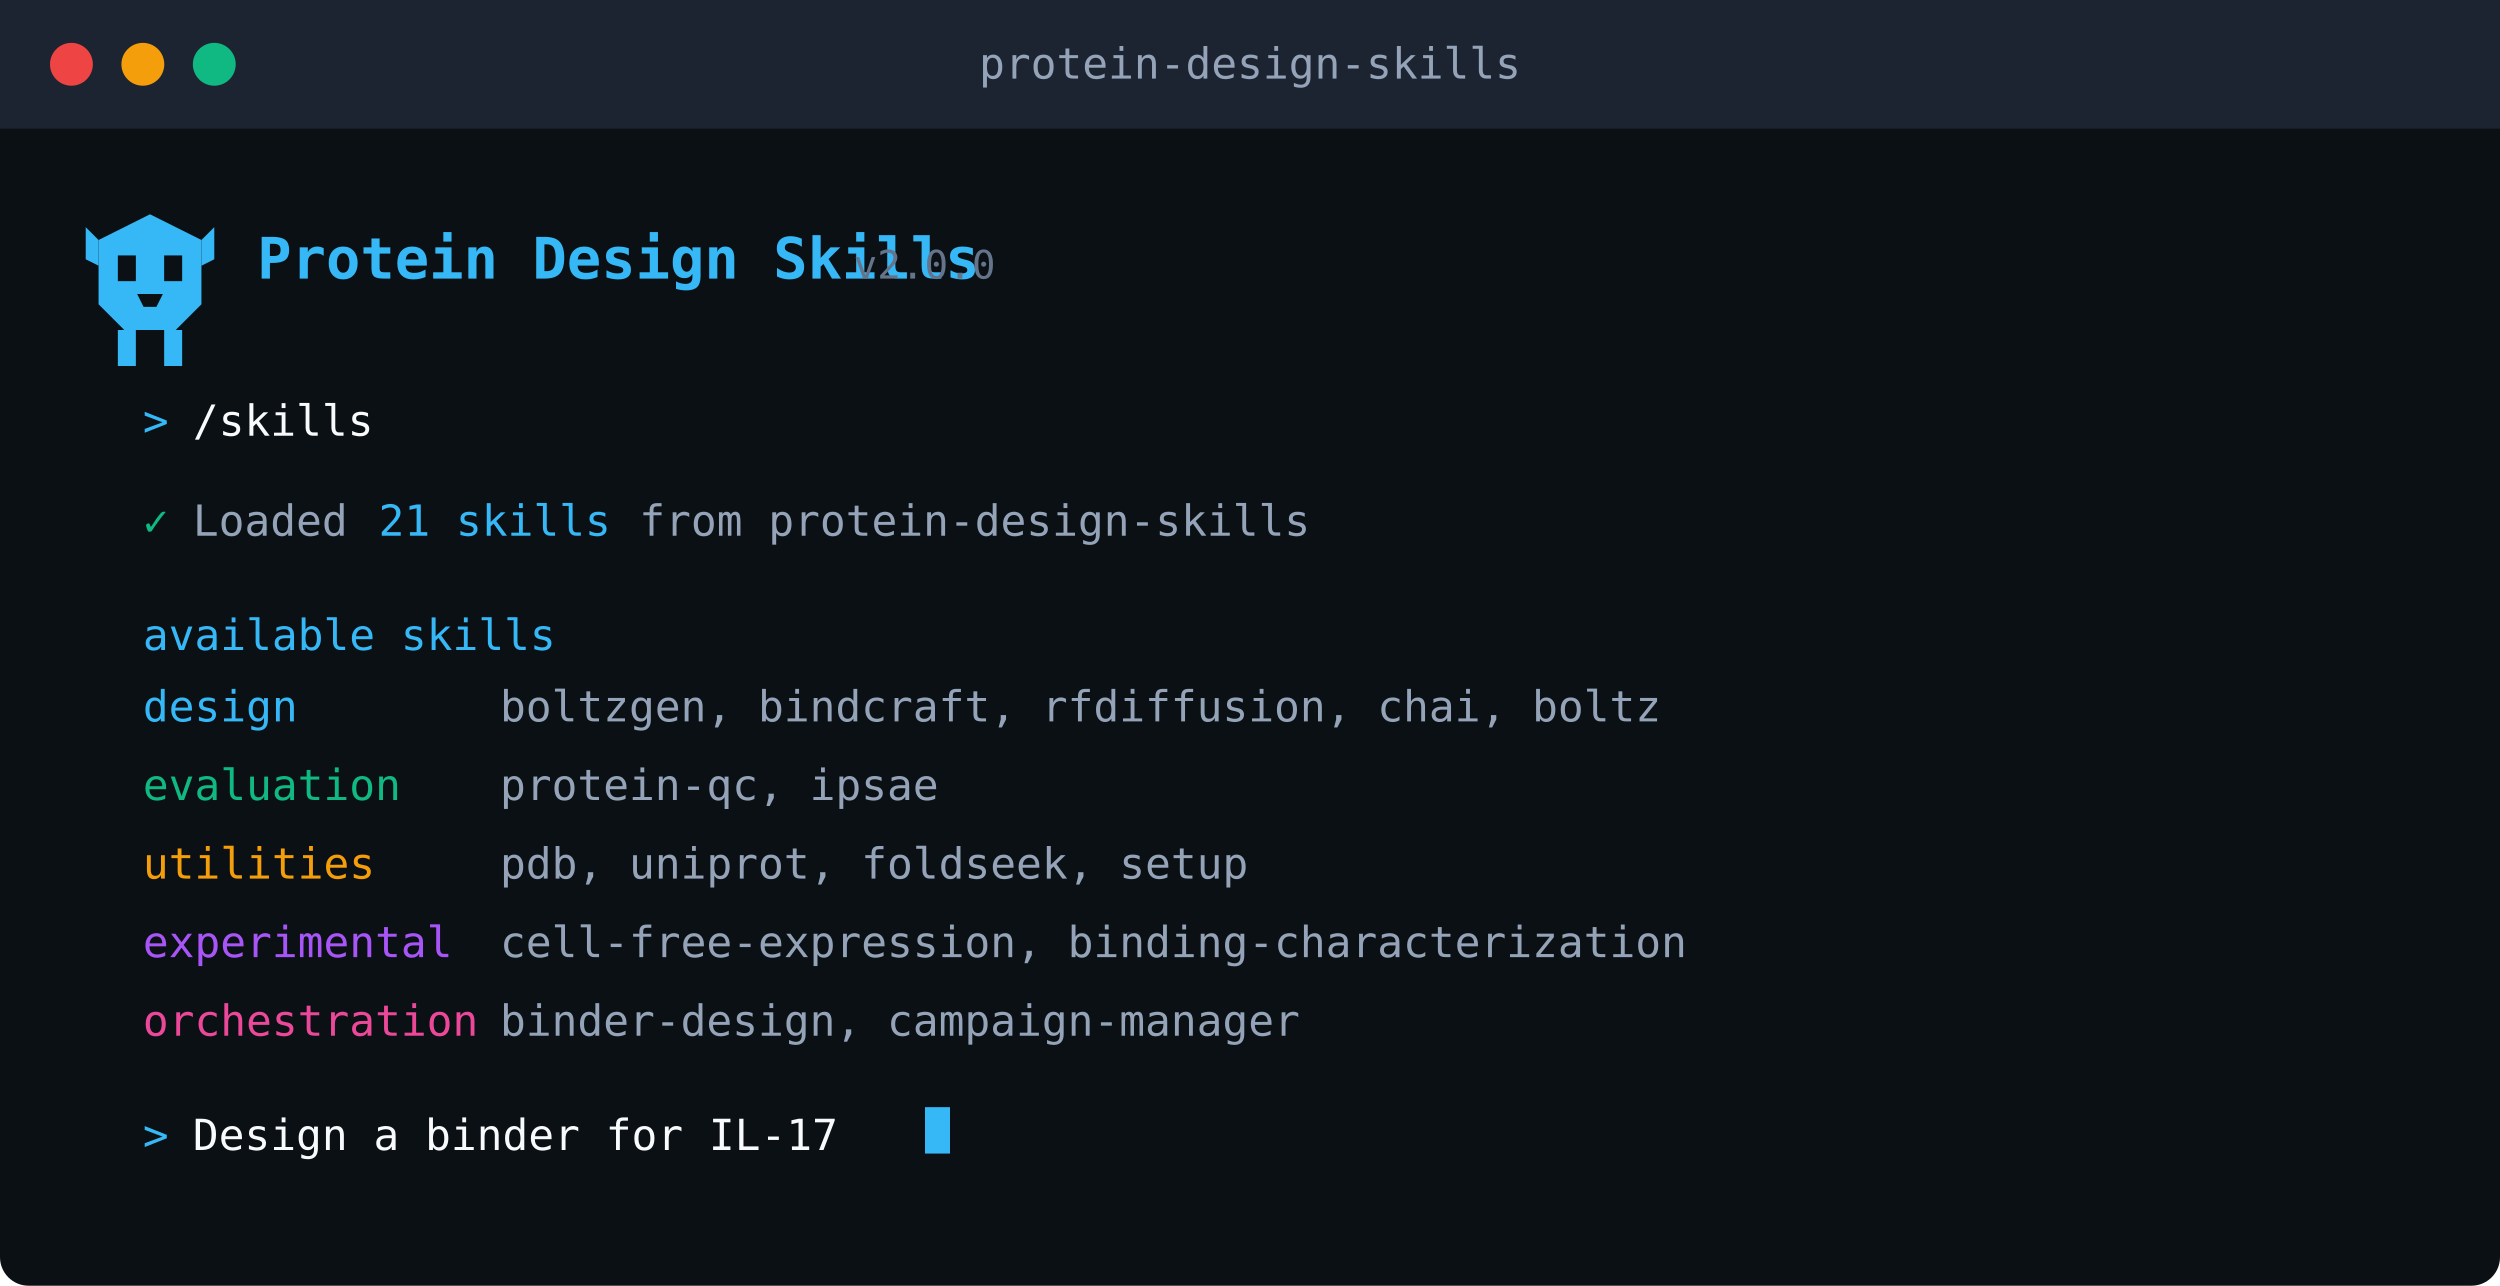
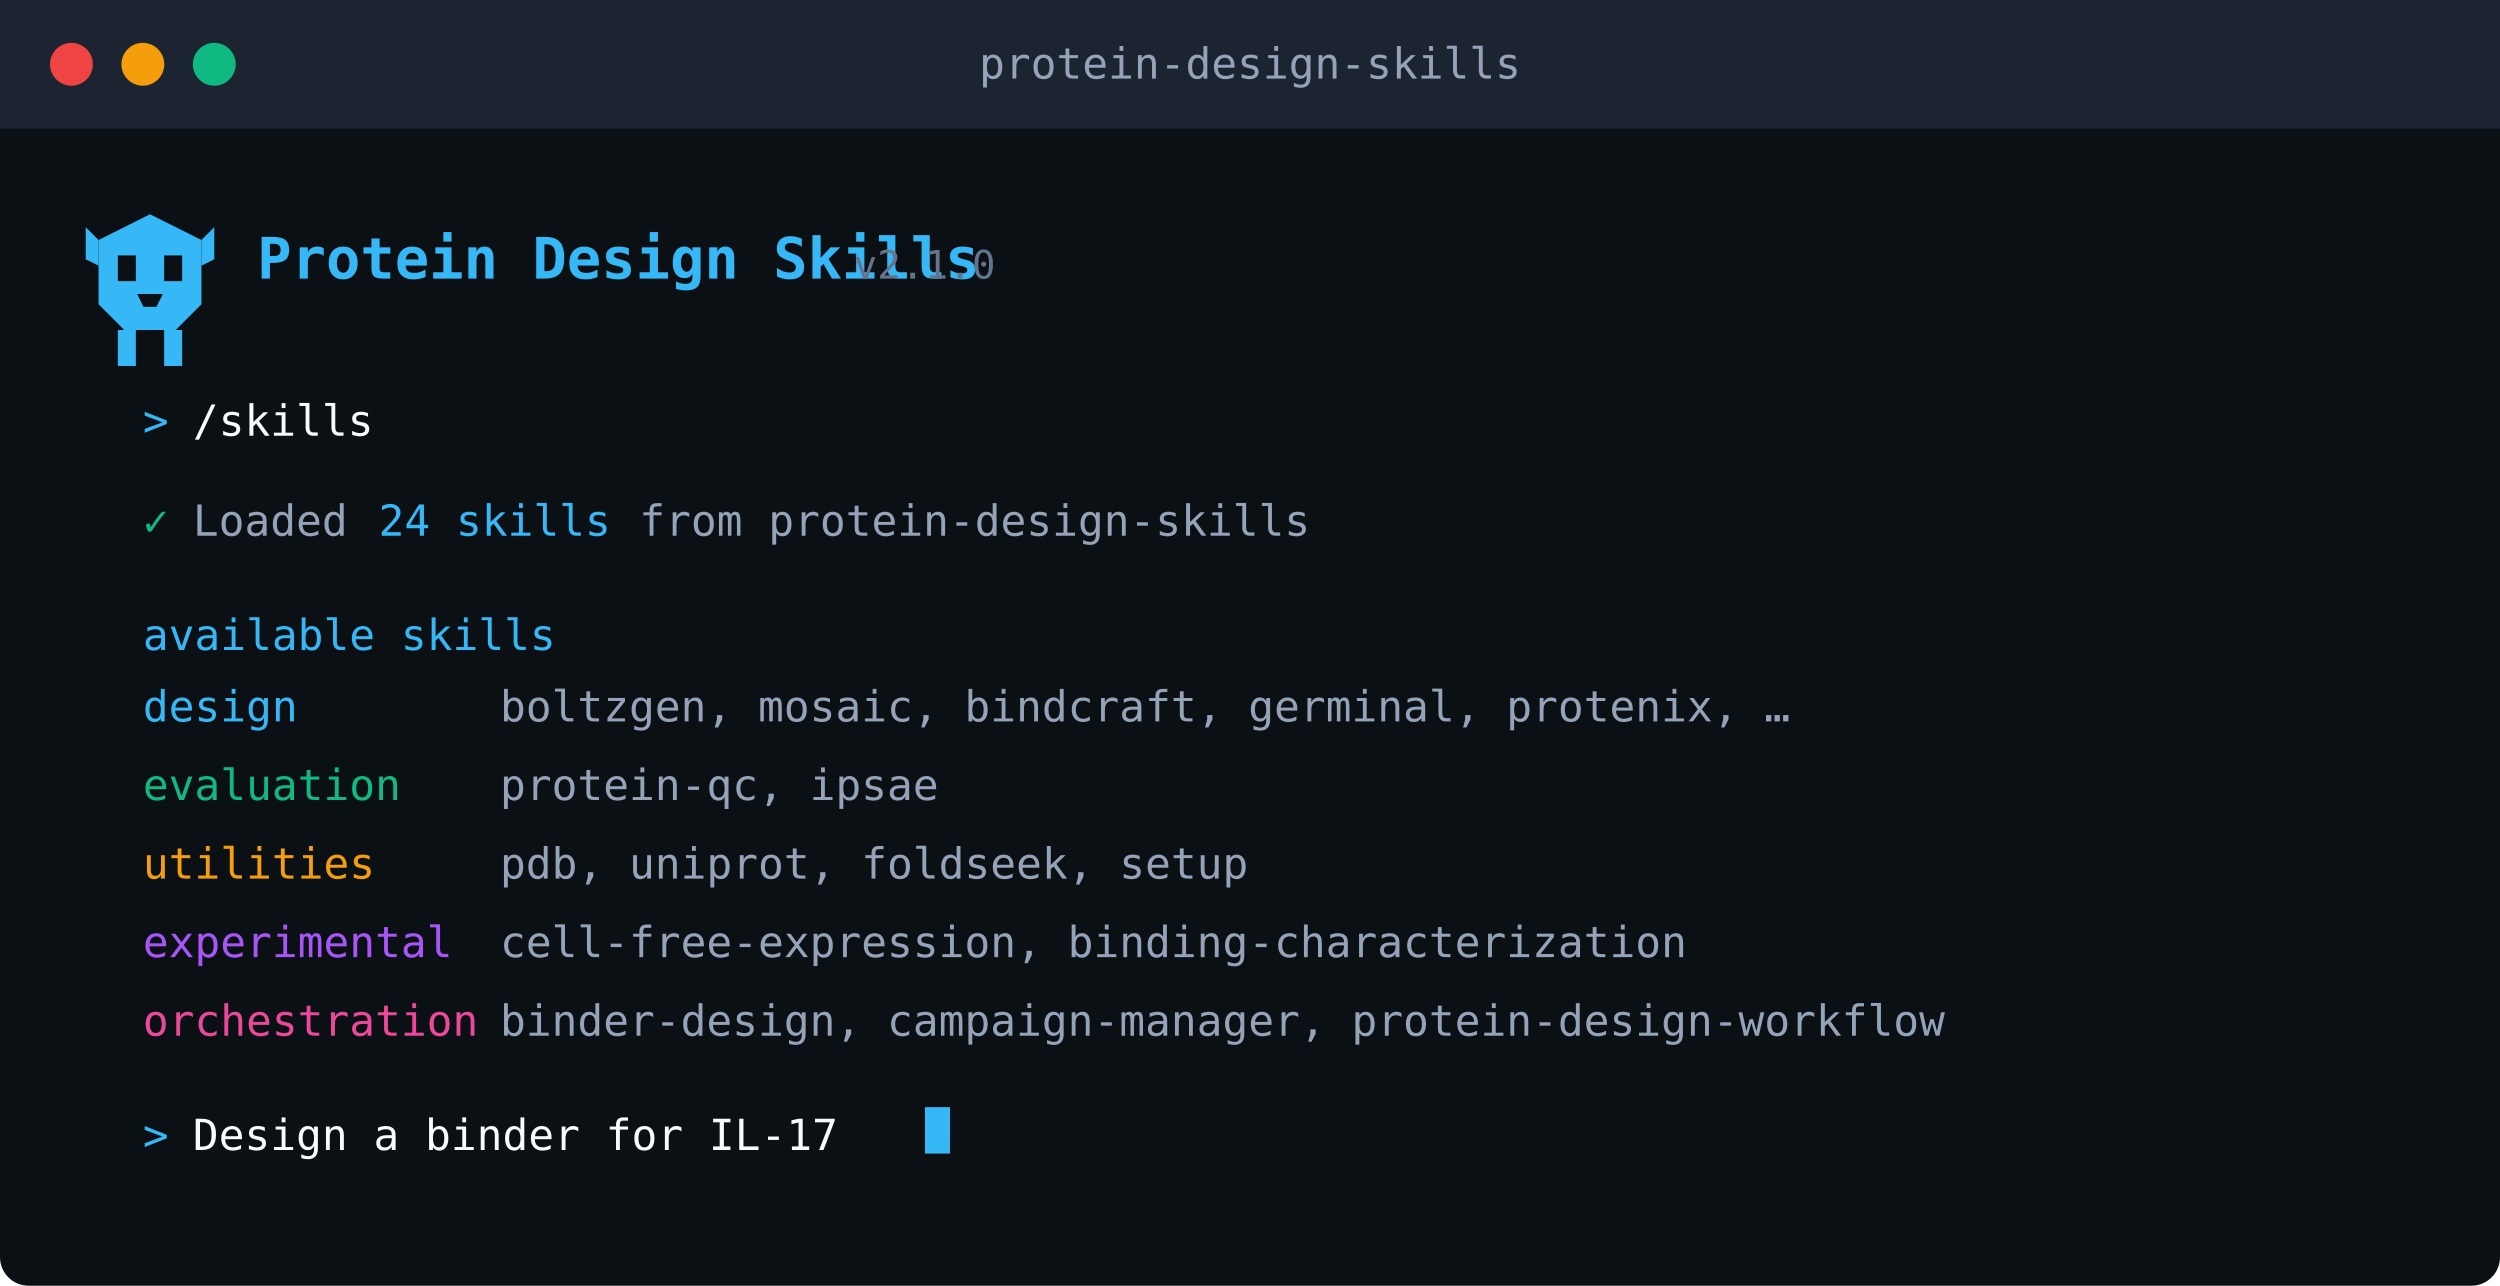
<svg xmlns="http://www.w3.org/2000/svg" viewBox="0 0 700 360" width="700" height="360">
  <rect fill="#0A1014" width="700" height="360" rx="8" />
  <rect fill="#1C2432" width="700" height="36" />
  <circle fill="#EF4444" cx="20" cy="18" r="6" />
  <circle fill="#F59E0B" cx="40" cy="18" r="6" />
  <circle fill="#10B981" cx="60" cy="18" r="6" />
  <text x="350" y="22" fill="#94A3B8" font-family="ui-monospace, SFMono-Regular, Menlo, Monaco, Consolas, monospace" font-size="12" text-anchor="middle">protein-design-skills</text>
  <g transform="translate(24, 52)">
    <g transform="translate(0, 8)">
      <g transform="translate(0, 0) scale(0.36)">
        <polygon points="50,0 90,20 90,70 70,90 30,90 10,70 10,20" fill="#36B7F6" />
        <polygon points="10,20 0,10 0,35 10,40" fill="#36B7F6" />
        <polygon points="90,20 100,10 100,35 90,40" fill="#36B7F6" />
        <rect x="25" y="32" width="14" height="20" fill="#0A1014" />
        <rect x="61" y="32" width="14" height="20" fill="#0A1014" />
        <polygon points="40,62 60,62 55,72 45,72" fill="#0A1014" />
        <rect x="25" y="90" width="14" height="28" fill="#36B7F6" />
        <rect x="61" y="90" width="14" height="28" fill="#36B7F6" />
      </g>
      <text x="48" y="18" fill="#36B7F6" font-family="ui-monospace, SFMono-Regular, Menlo, Monaco, Consolas, monospace" font-size="16" font-weight="600">Protein Design Skills</text>
-       <text x="215" y="18" fill="#64748B" font-family="ui-monospace, SFMono-Regular, Menlo, Monaco, Consolas, monospace" font-size="11">v2.0.0</text>
+       <text x="215" y="18" fill="#64748B" font-family="ui-monospace, SFMono-Regular, Menlo, Monaco, Consolas, monospace" font-size="11">v2.1.0</text>
    </g>
    <text x="16" y="70" fill="#36B7F6" font-family="ui-monospace, SFMono-Regular, Menlo, Monaco, Consolas, monospace" font-size="12">&gt;</text>
    <text x="30" y="70" fill="#F8FAFC" font-family="ui-monospace, SFMono-Regular, Menlo, Monaco, Consolas, monospace" font-size="12">/skills</text>
    <text x="16" y="98" fill="#10B981" font-family="ui-monospace, SFMono-Regular, Menlo, Monaco, Consolas, monospace" font-size="12">✓</text>
    <text x="30" y="98" fill="#94A3B8" font-family="ui-monospace, SFMono-Regular, Menlo, Monaco, Consolas, monospace" font-size="12">Loaded </text>
-     <text x="82" y="98" fill="#36B7F6" font-family="ui-monospace, SFMono-Regular, Menlo, Monaco, Consolas, monospace" font-size="12">21 skills</text>
+     <text x="82" y="98" fill="#36B7F6" font-family="ui-monospace, SFMono-Regular, Menlo, Monaco, Consolas, monospace" font-size="12">24 skills</text>
    <text x="155" y="98" fill="#94A3B8" font-family="ui-monospace, SFMono-Regular, Menlo, Monaco, Consolas, monospace" font-size="12"> from protein-design-skills</text>
    <text x="16" y="130" fill="#36B7F6" font-family="ui-monospace, SFMono-Regular, Menlo, Monaco, Consolas, monospace" font-size="12">available skills</text>
    <g transform="translate(16, 150)">
      <text x="0" y="0" fill="#36B7F6" font-family="ui-monospace, SFMono-Regular, Menlo, Monaco, Consolas, monospace" font-size="12">design</text>
-       <text x="100" y="0" fill="#94A3B8" font-family="ui-monospace, SFMono-Regular, Menlo, Monaco, Consolas, monospace" font-size="12">boltzgen, bindcraft, rfdiffusion, chai, boltz</text>
+       <text x="100" y="0" fill="#94A3B8" font-family="ui-monospace, SFMono-Regular, Menlo, Monaco, Consolas, monospace" font-size="12">boltzgen, mosaic, bindcraft, germinal, protenix, …</text>
      <text x="0" y="22" fill="#10B981" font-family="ui-monospace, SFMono-Regular, Menlo, Monaco, Consolas, monospace" font-size="12">evaluation</text>
      <text x="100" y="22" fill="#94A3B8" font-family="ui-monospace, SFMono-Regular, Menlo, Monaco, Consolas, monospace" font-size="12">protein-qc, ipsae</text>
      <text x="0" y="44" fill="#F59E0B" font-family="ui-monospace, SFMono-Regular, Menlo, Monaco, Consolas, monospace" font-size="12">utilities</text>
      <text x="100" y="44" fill="#94A3B8" font-family="ui-monospace, SFMono-Regular, Menlo, Monaco, Consolas, monospace" font-size="12">pdb, uniprot, foldseek, setup</text>
      <text x="0" y="66" fill="#A855F7" font-family="ui-monospace, SFMono-Regular, Menlo, Monaco, Consolas, monospace" font-size="12">experimental</text>
      <text x="100" y="66" fill="#94A3B8" font-family="ui-monospace, SFMono-Regular, Menlo, Monaco, Consolas, monospace" font-size="12">cell-free-expression, binding-characterization</text>
      <text x="0" y="88" fill="#EC4899" font-family="ui-monospace, SFMono-Regular, Menlo, Monaco, Consolas, monospace" font-size="12">orchestration</text>
-       <text x="100" y="88" fill="#94A3B8" font-family="ui-monospace, SFMono-Regular, Menlo, Monaco, Consolas, monospace" font-size="12">binder-design, campaign-manager</text>
+       <text x="100" y="88" fill="#94A3B8" font-family="ui-monospace, SFMono-Regular, Menlo, Monaco, Consolas, monospace" font-size="12">binder-design, campaign-manager, protein-design-workflow</text>
    </g>
    <text x="16" y="270" fill="#36B7F6" font-family="ui-monospace, SFMono-Regular, Menlo, Monaco, Consolas, monospace" font-size="12">&gt;</text>
    <text x="30" y="270" fill="#F8FAFC" font-family="ui-monospace, SFMono-Regular, Menlo, Monaco, Consolas, monospace" font-size="12">Design a binder for IL-17</text>
    <rect x="235" y="258" width="7" height="13" fill="#36B7F6" />
  </g>
</svg>
